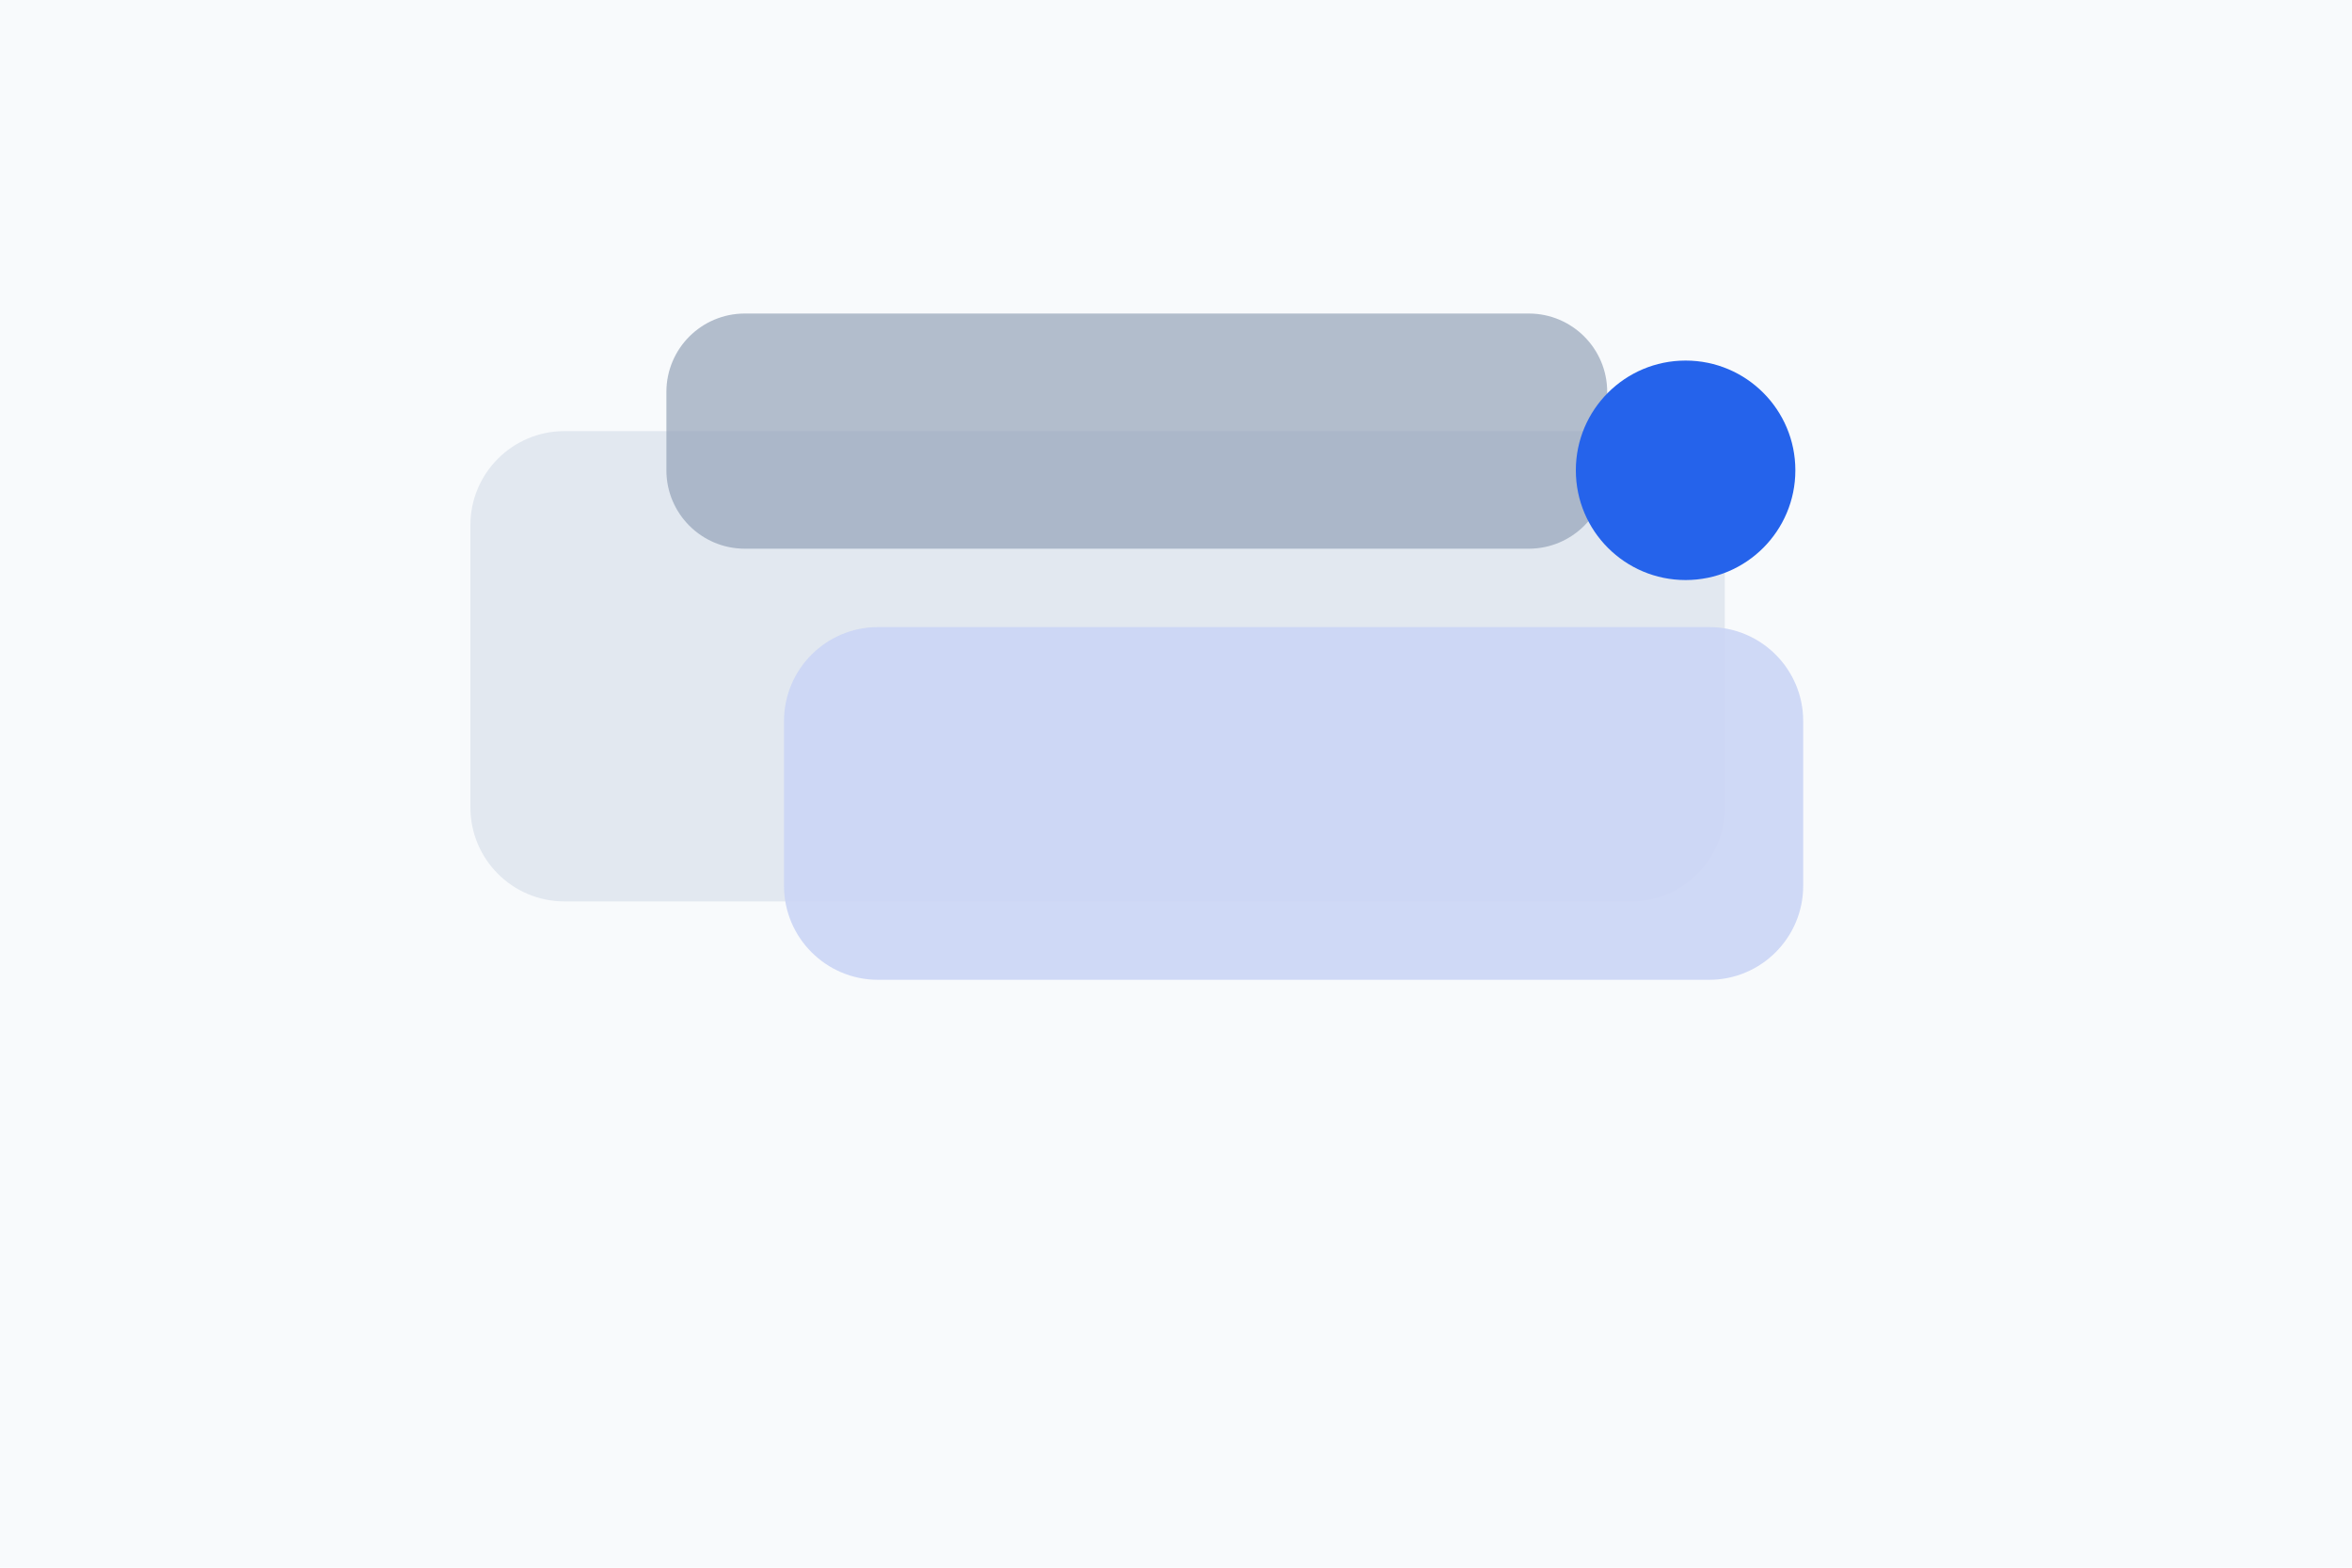
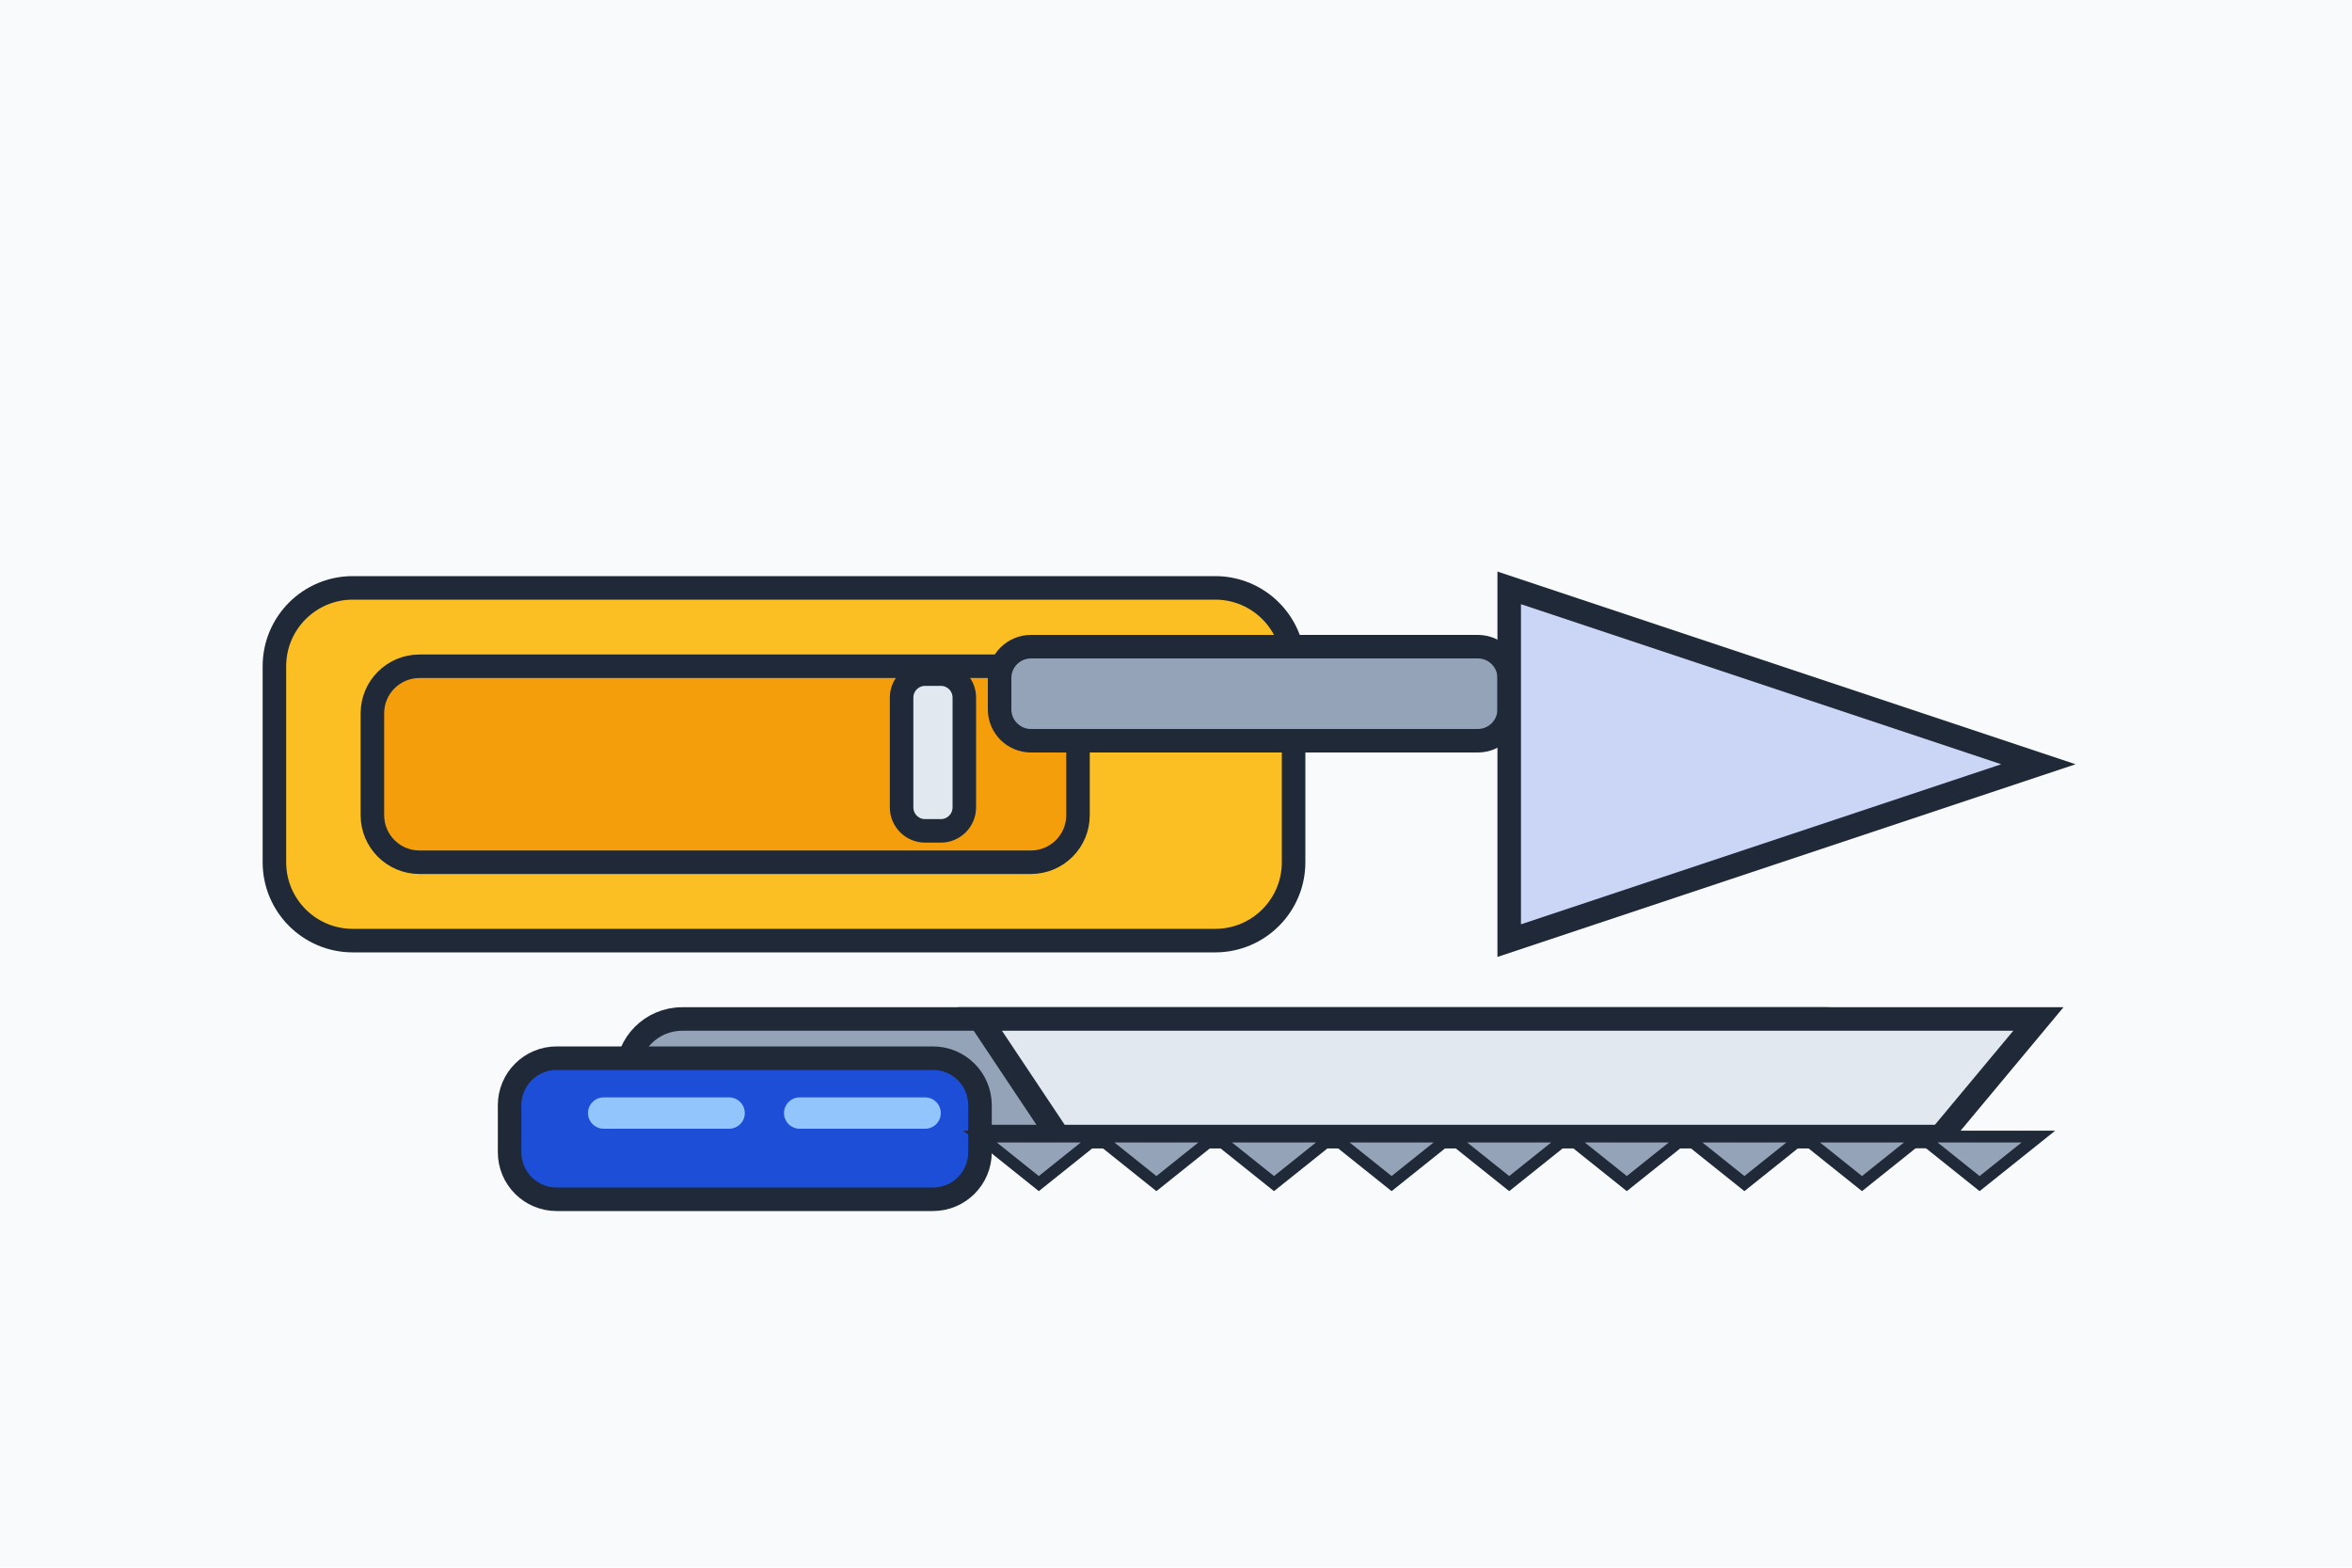
<svg xmlns="http://www.w3.org/2000/svg" viewBox="0 0 600 400">
  <rect width="600" height="400" fill="#f8fafc" />
-   <rect x="120" y="110" width="320" height="120" rx="24" fill="#e2e8f0" />
-   <rect x="200" y="160" width="260" height="90" rx="24" fill="#cbd5f5" opacity="0.9" />
-   <rect x="170" y="80" width="240" height="60" rx="20" fill="#94a3b8" opacity="0.7" />
-   <circle cx="430" cy="120" r="28" fill="#2563eb" />
+   <rect x="70" y="150" width="260" height="90" rx="20" fill="#fbbf24" stroke="#1f2937" stroke-width="6" />
+   <rect x="95" y="170" width="180" height="50" rx="12" fill="#f59e0b" stroke="#1f2937" stroke-width="6" />
+   <rect x="255" y="165" width="130" height="24" rx="8" fill="#94a3b8" stroke="#1f2937" stroke-width="6" />
+   <rect x="230" y="172" width="16" height="40" rx="6" fill="#e2e8f0" stroke="#1f2937" stroke-width="6" />
+   <polygon points="385,150 520,195 385,240" fill="#cbd5f5" stroke="#1f2937" stroke-width="6" />
+   <rect x="160" y="260" width="320" height="30" rx="14" fill="#94a3b8" stroke="#1f2937" stroke-width="6" />
+   <rect x="130" y="270" width="120" height="36" rx="12" fill="#1d4ed8" stroke="#1f2937" stroke-width="6" />
+   <rect x="150" y="280" width="40" height="8" rx="4" fill="#93c5fd" />
+   <rect x="200" y="280" width="40" height="8" rx="4" fill="#93c5fd" />
+   <polygon points="250,260 520,260 495,290 270,290" fill="#e2e8f0" stroke="#1f2937" stroke-width="6" />
+   <polygon points="520,290 505,302 490,290 475,302 460,290 445,302 430,290 415,302 400,290 385,302 370,290 355,302 340,290 325,302 310,290 295,302 280,290 265,302 250,290" fill="#94a3b8" stroke="#1f2937" stroke-width="3" />
</svg>
